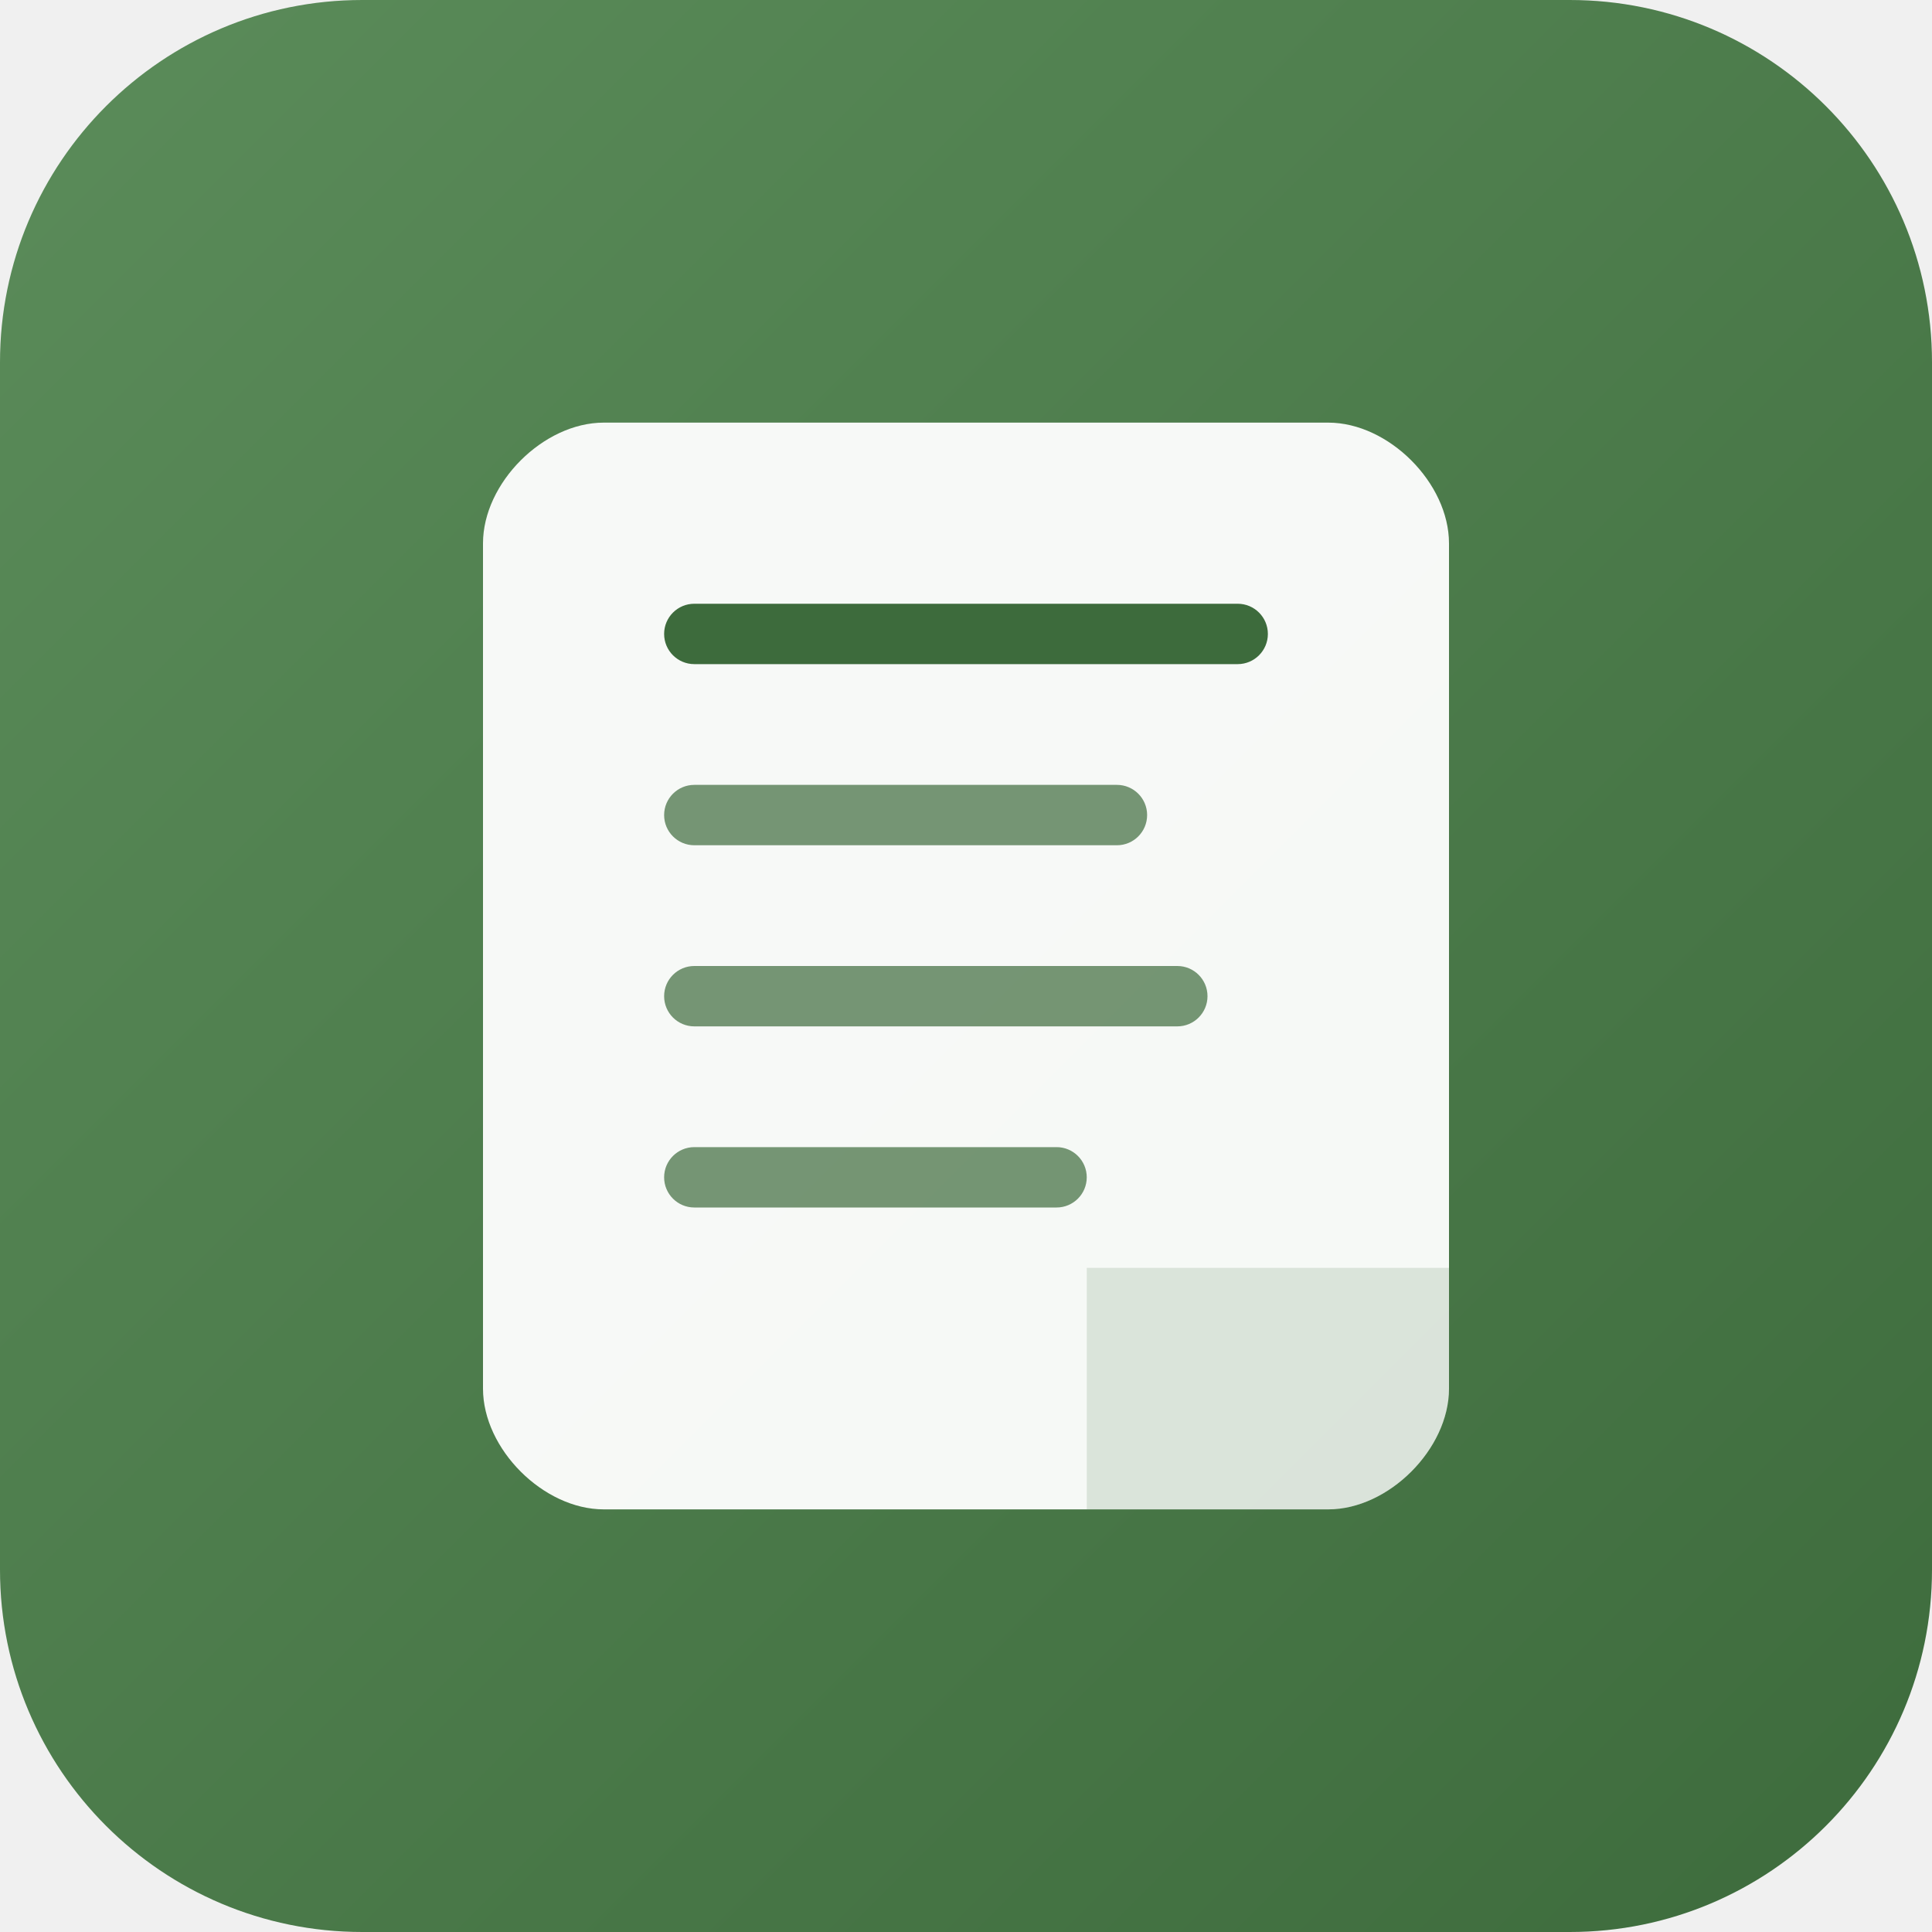
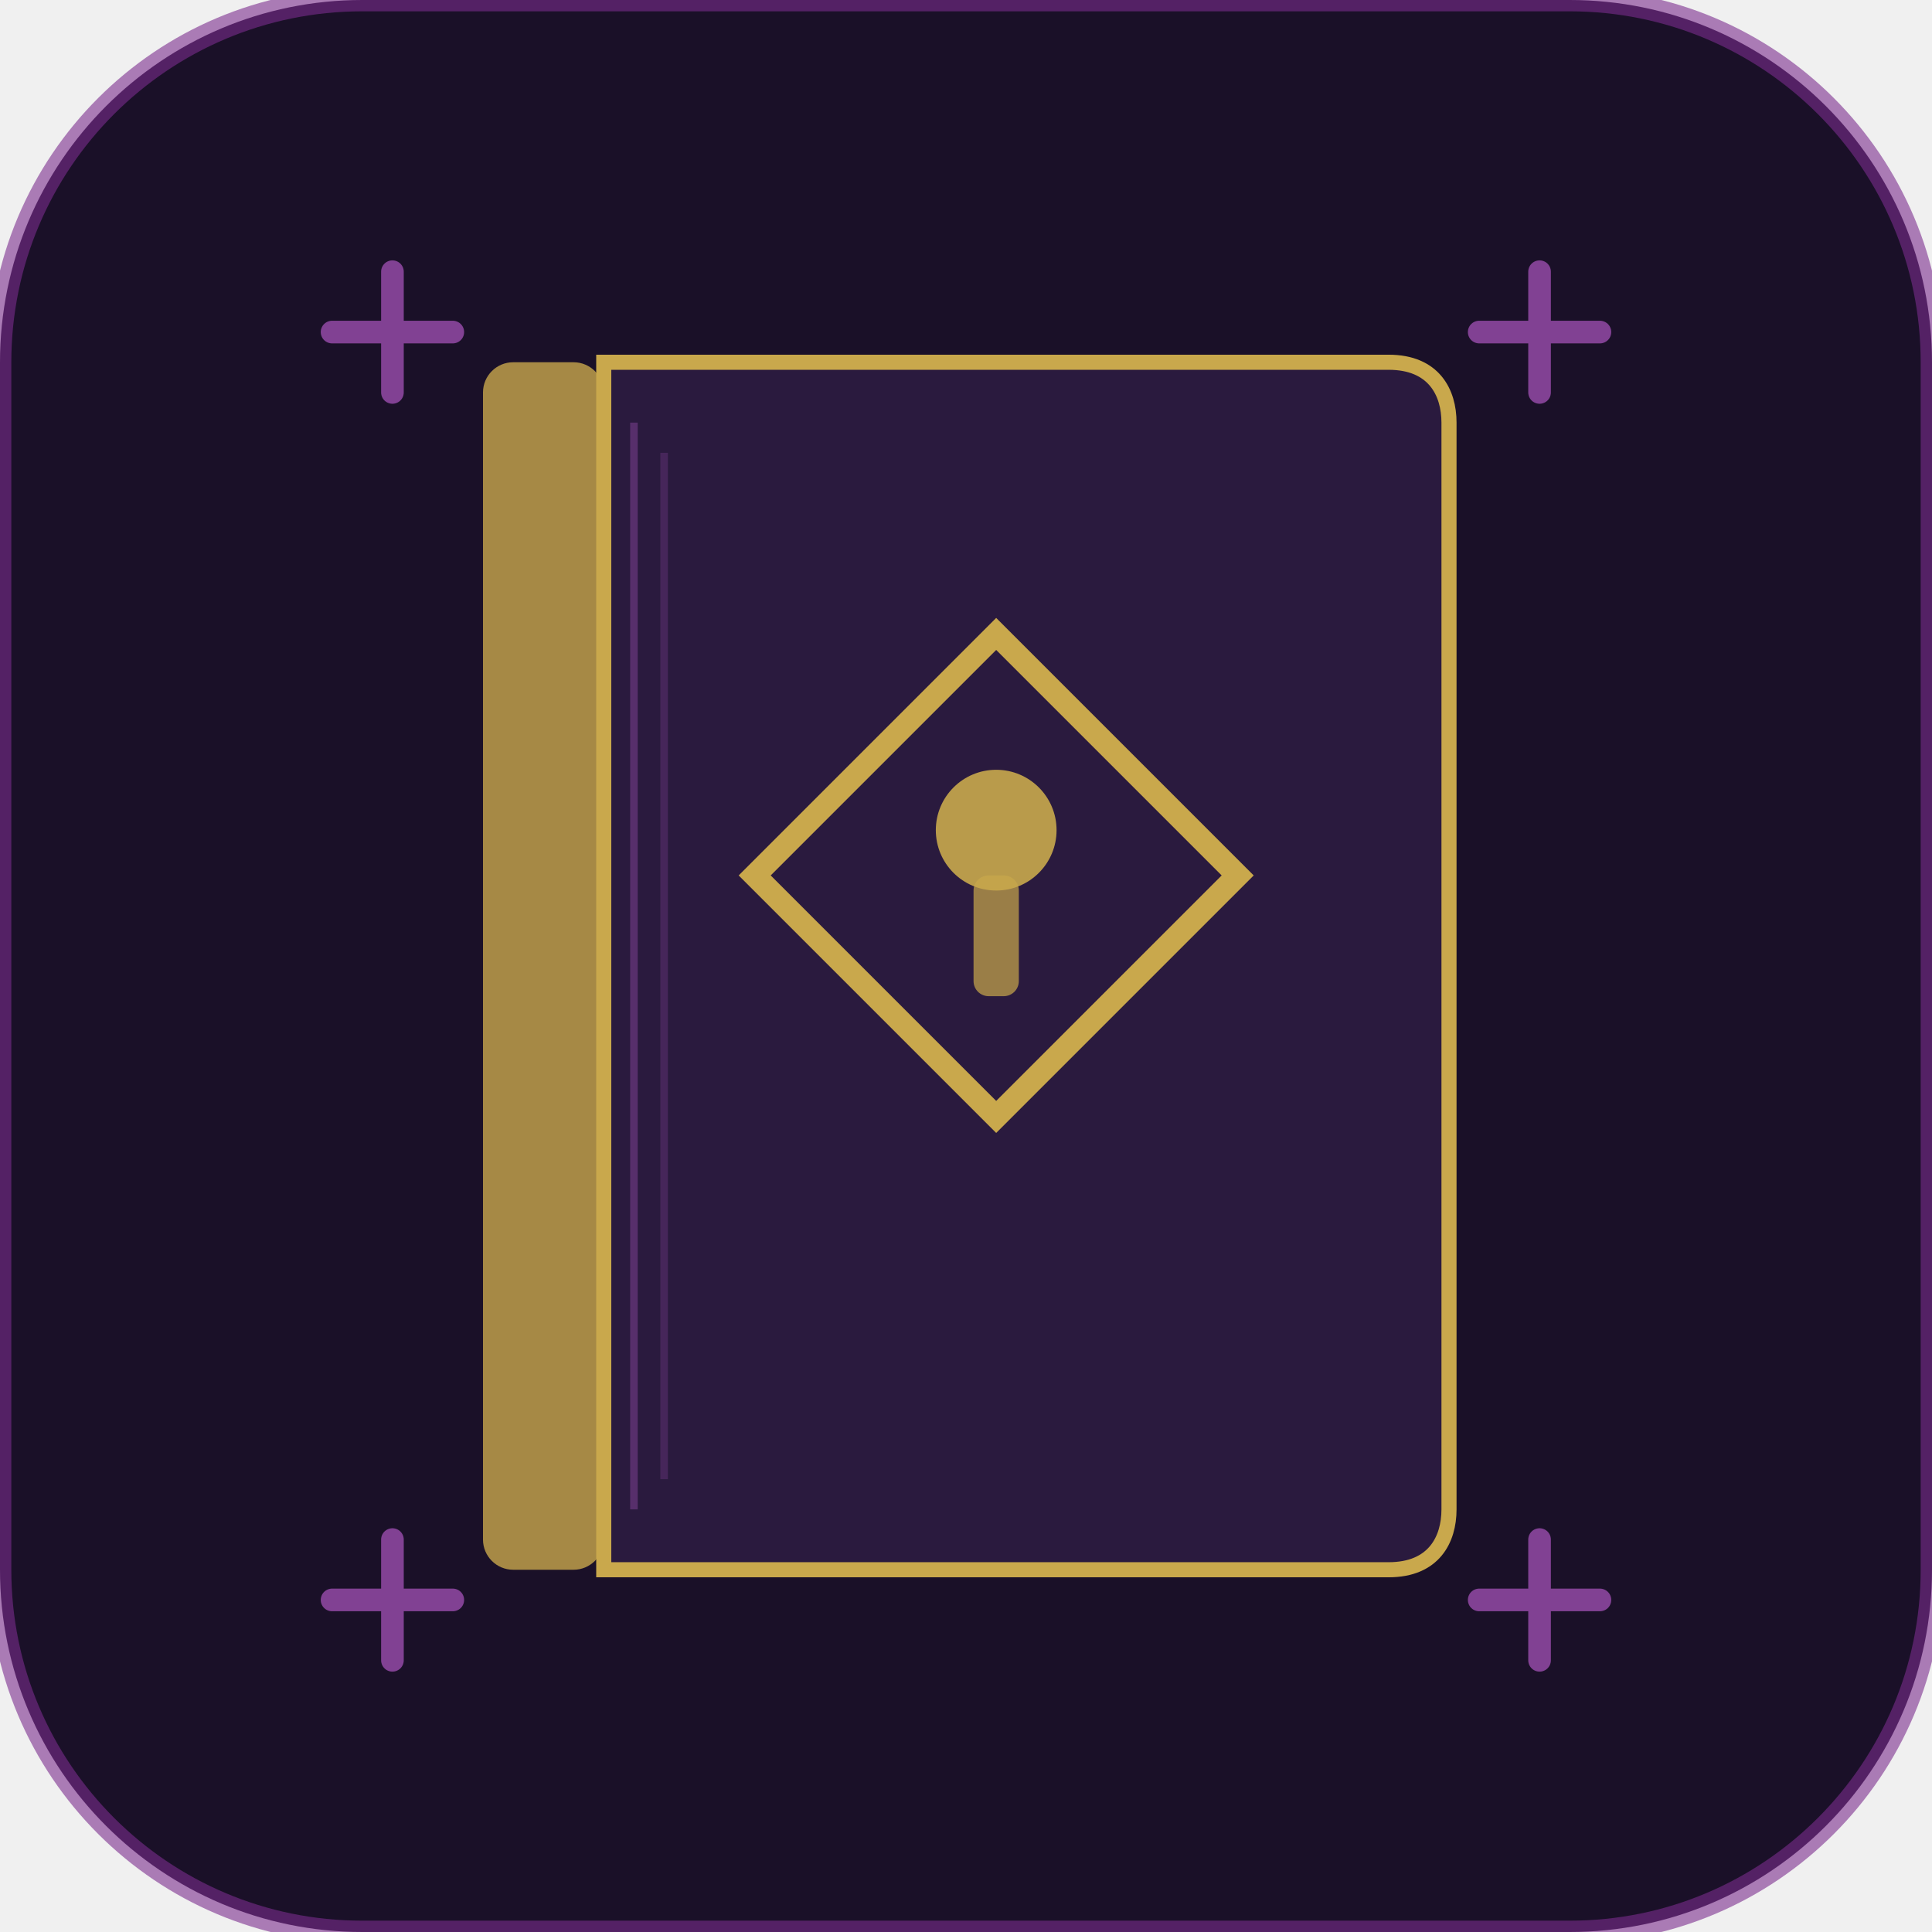
<svg xmlns="http://www.w3.org/2000/svg" viewBox="0 0 128 128" width="128" height="128">
-   <defs>
-     <linearGradient id="bg" x1="0%" y1="0%" x2="100%" y2="100%">
-       <stop offset="0%" style="stop-color:#5B8C5A" />
-       <stop offset="100%" style="stop-color:#3D6B3C" />
-     </linearGradient>
-   </defs>
-   <rect width="128" height="128" rx="24" fill="url(#bg)" />
-   <path d="M40 28 L88 28 C92 28 96 32 96 36 L96 92 C96 96 92 100 88 100 L40 100 C36 100 32 96 32 92 L32 36 C32 32 36 28 40 28 Z" fill="white" opacity="0.95" />
-   <rect x="44" y="40" width="40" height="4" rx="2" fill="#3D6B3C" />
-   <rect x="44" y="52" width="32" height="4" rx="2" fill="#3D6B3C" opacity="0.7" />
-   <rect x="44" y="64" width="36" height="4" rx="2" fill="#3D6B3C" opacity="0.7" />
-   <rect x="44" y="76" width="28" height="4" rx="2" fill="#3D6B3C" opacity="0.7" />
-   <path d="M72 84 L96 84 L96 92 C96 96 92 100 88 100 L72 100 Z" fill="#3D6B3C" opacity="0.15" />
+   <rect width="128" height="128" rx="24" fill="#1a1028" />
+   <rect width="128" height="128" rx="24" fill="none" stroke="#7b2d8e" stroke-width="1.5" opacity="0.6" />
+   <rect x="32" y="24" width="8" height="80" rx="2" fill="#c9a84c" opacity="0.8" />
+   <path d="M40 24 L92 24 C95 24 96 26 96 28 L96 100 C96 102 95 104 92 104 L40 104 Z" fill="#2a1a3e" stroke="#c9a84c" stroke-width="1" />
+   <g transform="translate(66, 58)">
+     <path d="M0 -16 L16 0 L0 16 L-16 0 Z" fill="none" stroke="#c9a84c" stroke-width="1.5" />
+     <circle cx="0" cy="-3" r="4" fill="#c9a84c" opacity="0.9" />
+     <rect x="-1.5" y="0" width="3" height="8" rx="1" fill="#c9a84c" opacity="0.7" />
+   </g>
+   <path d="M26 18 L26 26 M22 22 L30 22" stroke="#9b4dae" stroke-width="1.5" stroke-linecap="round" opacity="0.8" />
+   <path d="M102 18 L102 26 M98 22 L106 22" stroke="#9b4dae" stroke-width="1.5" stroke-linecap="round" opacity="0.8" />
+   <path d="M26 102 L26 110 M22 106 L30 106" stroke="#9b4dae" stroke-width="1.5" stroke-linecap="round" opacity="0.8" />
+   <path d="M102 102 L102 110 M98 106 L106 106" stroke="#9b4dae" stroke-width="1.5" stroke-linecap="round" opacity="0.8" />
+   <line x1="42" y1="28" x2="42" y2="100" stroke="#9b4dae" stroke-width="0.5" opacity="0.4" />
+   <line x1="44" y1="30" x2="44" y2="98" stroke="#9b4dae" stroke-width="0.5" opacity="0.25" />
</svg>
